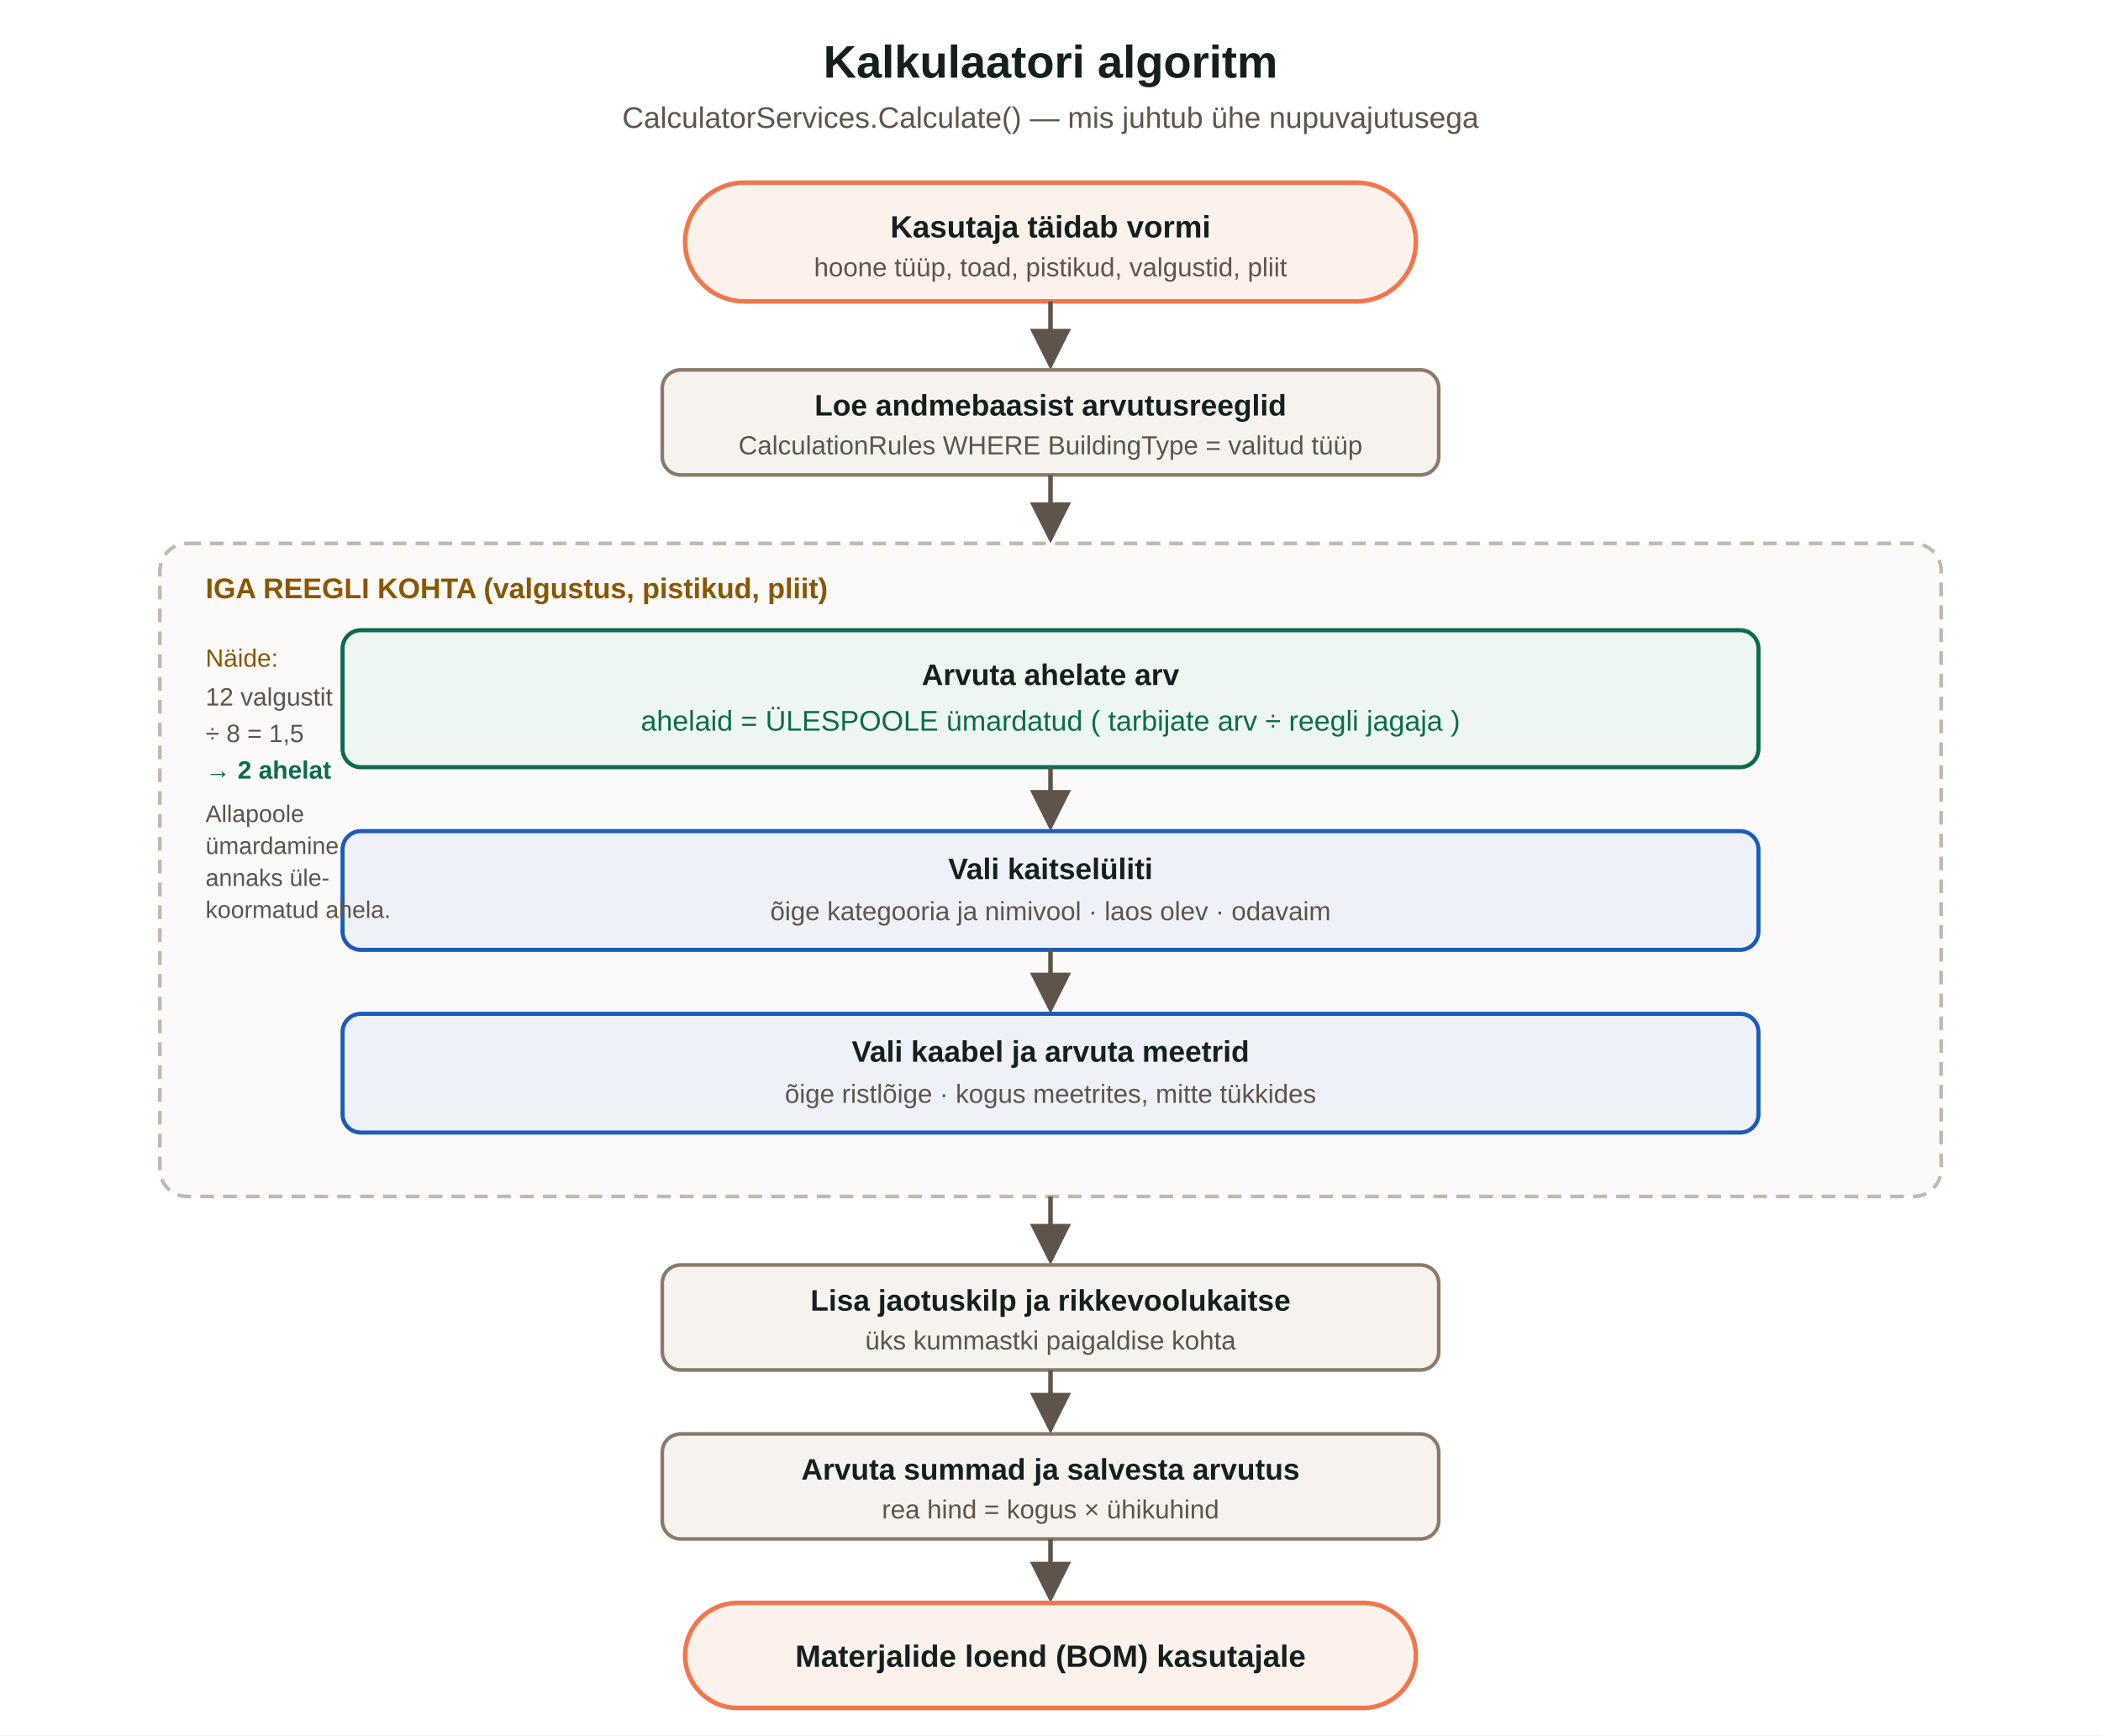
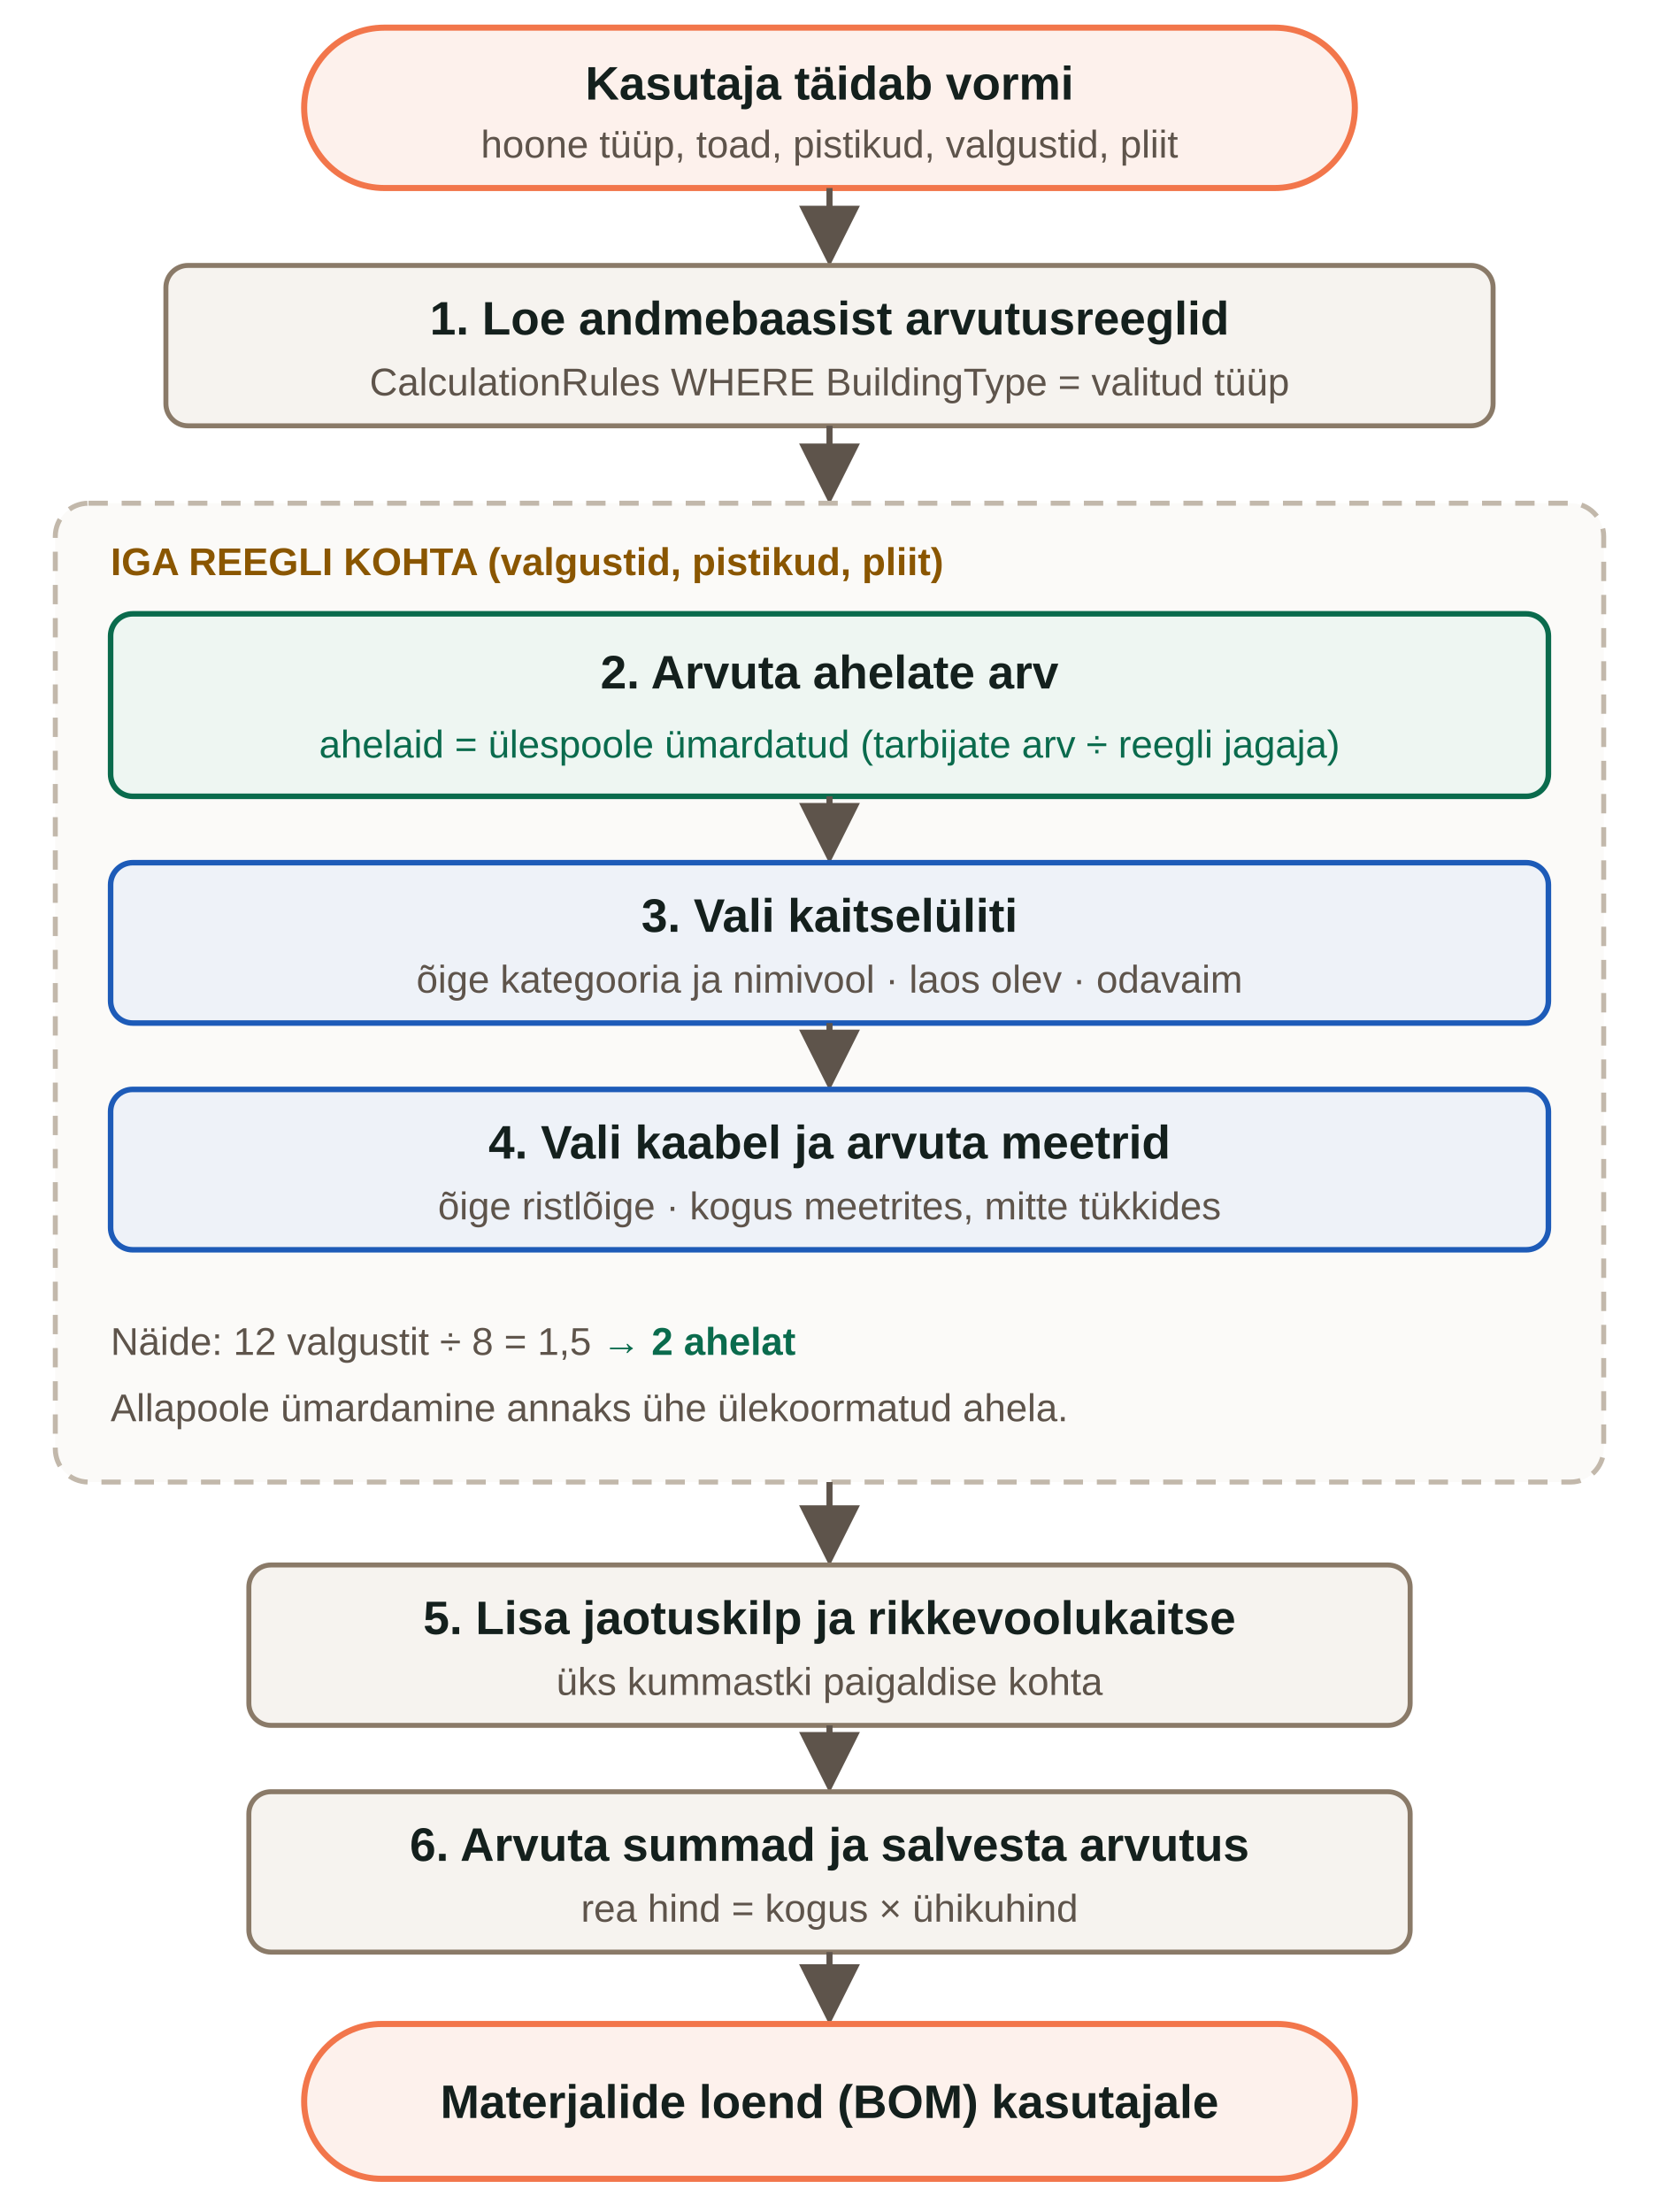
- <svg xmlns="http://www.w3.org/2000/svg" viewBox="0 0 920 760" width="920" height="760" font-family="Segoe UI, Arial, sans-serif">
-   <rect width="920" height="760" fill="#ffffff" />
+ <svg xmlns="http://www.w3.org/2000/svg" viewBox="0 0 600 800" width="600" height="800" font-family="Segoe UI, Arial, sans-serif">
+   <rect width="600" height="800" fill="#ffffff" />
  <defs>
-     <marker id="ar" markerWidth="9" markerHeight="9" refX="7" refY="4.5" orient="auto">
-       <path d="M0,0 L9,4.5 L0,9 z" fill="#5e544b" />
+     <marker id="ar" markerWidth="10" markerHeight="10" refX="8" refY="5" orient="auto">
+       <path d="M0,0 L10,5 L0,10 z" fill="#5e544b" />
    </marker>
  </defs>
-   <text x="460" y="34" text-anchor="middle" font-size="20" font-weight="700" fill="#14201d">Kalkulaatori algoritm</text>
-   <text x="460" y="56" text-anchor="middle" font-size="13" fill="#5e544b">CalculatorServices.Calculate() — mis juhtub ühe nupuvajutusega</text>
-   <rect x="300" y="80" width="320" height="52" rx="26" fill="#fdf1ec" stroke="#f2764b" stroke-width="2" />
-   <text x="460" y="104" text-anchor="middle" font-size="13.5" font-weight="600" fill="#14201d">Kasutaja täidab vormi</text>
-   <text x="460" y="121" text-anchor="middle" font-size="11.5" fill="#5e544b">hoone tüüp, toad, pistikud, valgustid, pliit</text>
-   <line x1="460" y1="132" x2="460" y2="158" stroke="#5e544b" stroke-width="2" marker-end="url(#ar)" />
-   <rect x="290" y="162" width="340" height="46" rx="8" fill="#f6f3ef" stroke="#8a7a68" stroke-width="1.6" />
-   <text x="460" y="182" text-anchor="middle" font-size="13" font-weight="600" fill="#14201d">Loe andmebaasist arvutusreeglid</text>
-   <text x="460" y="199" text-anchor="middle" font-size="11.5" fill="#5e544b">CalculationRules WHERE BuildingType = valitud tüüp</text>
-   <line x1="460" y1="208" x2="460" y2="234" stroke="#5e544b" stroke-width="2" marker-end="url(#ar)" />
-   <rect x="70" y="238" width="780" height="286" rx="12" fill="#fbfaf8" stroke="#c2b8ab" stroke-width="1.6" stroke-dasharray="6 4" />
-   <text x="90" y="262" font-size="12.5" font-weight="700" fill="#8a5600">IGA REEGLI KOHTA (valgustus, pistikud, pliit)</text>
-   <rect x="150" y="276" width="620" height="60" rx="8" fill="#eef6f2" stroke="#0a6b4d" stroke-width="1.8" />
-   <text x="460" y="300" text-anchor="middle" font-size="13" font-weight="600" fill="#14201d">Arvuta ahelate arv</text>
-   <text x="460" y="320" text-anchor="middle" font-size="12.5" fill="#0a6b4d">ahelaid = ÜLESPOOLE ümardatud ( tarbijate arv ÷ reegli jagaja )</text>
-   <line x1="460" y1="336" x2="460" y2="360" stroke="#5e544b" stroke-width="2" marker-end="url(#ar)" />
-   <rect x="150" y="364" width="620" height="52" rx="8" fill="#eef2f8" stroke="#1d5bb8" stroke-width="1.8" />
-   <text x="460" y="385" text-anchor="middle" font-size="13" font-weight="600" fill="#14201d">Vali kaitselüliti</text>
-   <text x="460" y="403" text-anchor="middle" font-size="11.5" fill="#5e544b">õige kategooria ja nimivool · laos olev · odavaim</text>
-   <line x1="460" y1="416" x2="460" y2="440" stroke="#5e544b" stroke-width="2" marker-end="url(#ar)" />
-   <rect x="150" y="444" width="620" height="52" rx="8" fill="#eef2f8" stroke="#1d5bb8" stroke-width="1.8" />
-   <text x="460" y="465" text-anchor="middle" font-size="13" font-weight="600" fill="#14201d">Vali kaabel ja arvuta meetrid</text>
-   <text x="460" y="483" text-anchor="middle" font-size="11.5" fill="#5e544b">õige ristlõige · kogus meetrites, mitte tükkides</text>
-   <line x1="460" y1="524" x2="460" y2="550" stroke="#5e544b" stroke-width="2" marker-end="url(#ar)" />
-   <rect x="290" y="554" width="340" height="46" rx="8" fill="#f6f3ef" stroke="#8a7a68" stroke-width="1.6" />
-   <text x="460" y="574" text-anchor="middle" font-size="13" font-weight="600" fill="#14201d">Lisa jaotuskilp ja rikkevoolukaitse</text>
-   <text x="460" y="591" text-anchor="middle" font-size="11.5" fill="#5e544b">üks kummastki paigaldise kohta</text>
-   <line x1="460" y1="600" x2="460" y2="624" stroke="#5e544b" stroke-width="2" marker-end="url(#ar)" />
-   <rect x="290" y="628" width="340" height="46" rx="8" fill="#f6f3ef" stroke="#8a7a68" stroke-width="1.6" />
-   <text x="460" y="648" text-anchor="middle" font-size="13" font-weight="600" fill="#14201d">Arvuta summad ja salvesta arvutus</text>
-   <text x="460" y="665" text-anchor="middle" font-size="11.5" fill="#5e544b">rea hind = kogus × ühikuhind</text>
-   <line x1="460" y1="674" x2="460" y2="698" stroke="#5e544b" stroke-width="2" marker-end="url(#ar)" />
-   <rect x="300" y="702" width="320" height="46" rx="23" fill="#fdf1ec" stroke="#f2764b" stroke-width="2" />
-   <text x="460" y="730" text-anchor="middle" font-size="13.5" font-weight="700" fill="#14201d">Materjalide loend (BOM) kasutajale</text>
-   <rect x="640" y="276" width="0" height="0" />
-   <text x="90" y="292" font-size="11" fill="#8a5600">Näide:</text>
-   <text x="90" y="309" font-size="11" fill="#5e544b">12 valgustit</text>
-   <text x="90" y="325" font-size="11" fill="#5e544b">÷ 8 = 1,5</text>
-   <text x="90" y="341" font-size="11" font-weight="700" fill="#0a6b4d">→ 2 ahelat</text>
-   <text x="90" y="360" font-size="10.5" fill="#5e544b">Allapoole</text>
-   <text x="90" y="374" font-size="10.5" fill="#5e544b">ümardamine</text>
-   <text x="90" y="388" font-size="10.5" fill="#5e544b">annaks üle-</text>
-   <text x="90" y="402" font-size="10.5" fill="#5e544b">koormatud ahela.</text>
+   <rect x="110" y="10" width="380" height="58" rx="29" fill="#fdf1ec" stroke="#f2764b" stroke-width="2.2" />
+   <text x="300" y="36" text-anchor="middle" font-size="17" font-weight="600" fill="#14201d">Kasutaja täidab vormi</text>
+   <text x="300" y="57" text-anchor="middle" font-size="14" fill="#5e544b">hoone tüüp, toad, pistikud, valgustid, pliit</text>
+   <line x1="300" y1="68" x2="300" y2="92" stroke="#5e544b" stroke-width="2.2" marker-end="url(#ar)" />
+   <rect x="60" y="96" width="480" height="58" rx="8" fill="#f6f3ef" stroke="#8a7a68" stroke-width="1.8" />
+   <text x="300" y="121" text-anchor="middle" font-size="17" font-weight="600" fill="#14201d">1. Loe andmebaasist arvutusreeglid</text>
+   <text x="300" y="143" text-anchor="middle" font-size="14" fill="#5e544b">CalculationRules WHERE BuildingType = valitud tüüp</text>
+   <line x1="300" y1="154" x2="300" y2="178" stroke="#5e544b" stroke-width="2.2" marker-end="url(#ar)" />
+   <rect x="20" y="182" width="560" height="354" rx="12" fill="#fbfaf8" stroke="#c2b8ab" stroke-width="1.8" stroke-dasharray="7 5" />
+   <text x="40" y="208" font-size="14" font-weight="700" fill="#8a5600">IGA REEGLI KOHTA (valgustid, pistikud, pliit)</text>
+   <rect x="40" y="222" width="520" height="66" rx="8" fill="#eef6f2" stroke="#0a6b4d" stroke-width="2" />
+   <text x="300" y="249" text-anchor="middle" font-size="17" font-weight="600" fill="#14201d">2. Arvuta ahelate arv</text>
+   <text x="300" y="274" text-anchor="middle" font-size="14" fill="#0a6b4d">ahelaid = ülespoole ümardatud (tarbijate arv ÷ reegli jagaja)</text>
+   <line x1="300" y1="288" x2="300" y2="308" stroke="#5e544b" stroke-width="2.2" marker-end="url(#ar)" />
+   <rect x="40" y="312" width="520" height="58" rx="8" fill="#eef2f8" stroke="#1d5bb8" stroke-width="2" />
+   <text x="300" y="337" text-anchor="middle" font-size="17" font-weight="600" fill="#14201d">3. Vali kaitselüliti</text>
+   <text x="300" y="359" text-anchor="middle" font-size="14" fill="#5e544b">õige kategooria ja nimivool · laos olev · odavaim</text>
+   <line x1="300" y1="370" x2="300" y2="390" stroke="#5e544b" stroke-width="2.2" marker-end="url(#ar)" />
+   <rect x="40" y="394" width="520" height="58" rx="8" fill="#eef2f8" stroke="#1d5bb8" stroke-width="2" />
+   <text x="300" y="419" text-anchor="middle" font-size="17" font-weight="600" fill="#14201d">4. Vali kaabel ja arvuta meetrid</text>
+   <text x="300" y="441" text-anchor="middle" font-size="14" fill="#5e544b">õige ristlõige · kogus meetrites, mitte tükkides</text>
+   <text x="40" y="490" font-size="14" fill="#5e544b">Näide: 12 valgustit ÷ 8 = 1,5 <tspan font-weight="700" fill="#0a6b4d">→ 2 ahelat</tspan>
+   </text>
+   <text x="40" y="514" font-size="14" fill="#5e544b">Allapoole ümardamine annaks ühe ülekoormatud ahela.</text>
+   <line x1="300" y1="536" x2="300" y2="562" stroke="#5e544b" stroke-width="2.2" marker-end="url(#ar)" />
+   <rect x="90" y="566" width="420" height="58" rx="8" fill="#f6f3ef" stroke="#8a7a68" stroke-width="1.8" />
+   <text x="300" y="591" text-anchor="middle" font-size="17" font-weight="600" fill="#14201d">5. Lisa jaotuskilp ja rikkevoolukaitse</text>
+   <text x="300" y="613" text-anchor="middle" font-size="14" fill="#5e544b">üks kummastki paigaldise kohta</text>
+   <line x1="300" y1="624" x2="300" y2="644" stroke="#5e544b" stroke-width="2.2" marker-end="url(#ar)" />
+   <rect x="90" y="648" width="420" height="58" rx="8" fill="#f6f3ef" stroke="#8a7a68" stroke-width="1.8" />
+   <text x="300" y="673" text-anchor="middle" font-size="17" font-weight="600" fill="#14201d">6. Arvuta summad ja salvesta arvutus</text>
+   <text x="300" y="695" text-anchor="middle" font-size="14" fill="#5e544b">rea hind = kogus × ühikuhind</text>
+   <line x1="300" y1="706" x2="300" y2="728" stroke="#5e544b" stroke-width="2.2" marker-end="url(#ar)" />
+   <rect x="110" y="732" width="380" height="56" rx="28" fill="#fdf1ec" stroke="#f2764b" stroke-width="2.2" />
+   <text x="300" y="766" text-anchor="middle" font-size="17" font-weight="700" fill="#14201d">Materjalide loend (BOM) kasutajale</text>
</svg>
